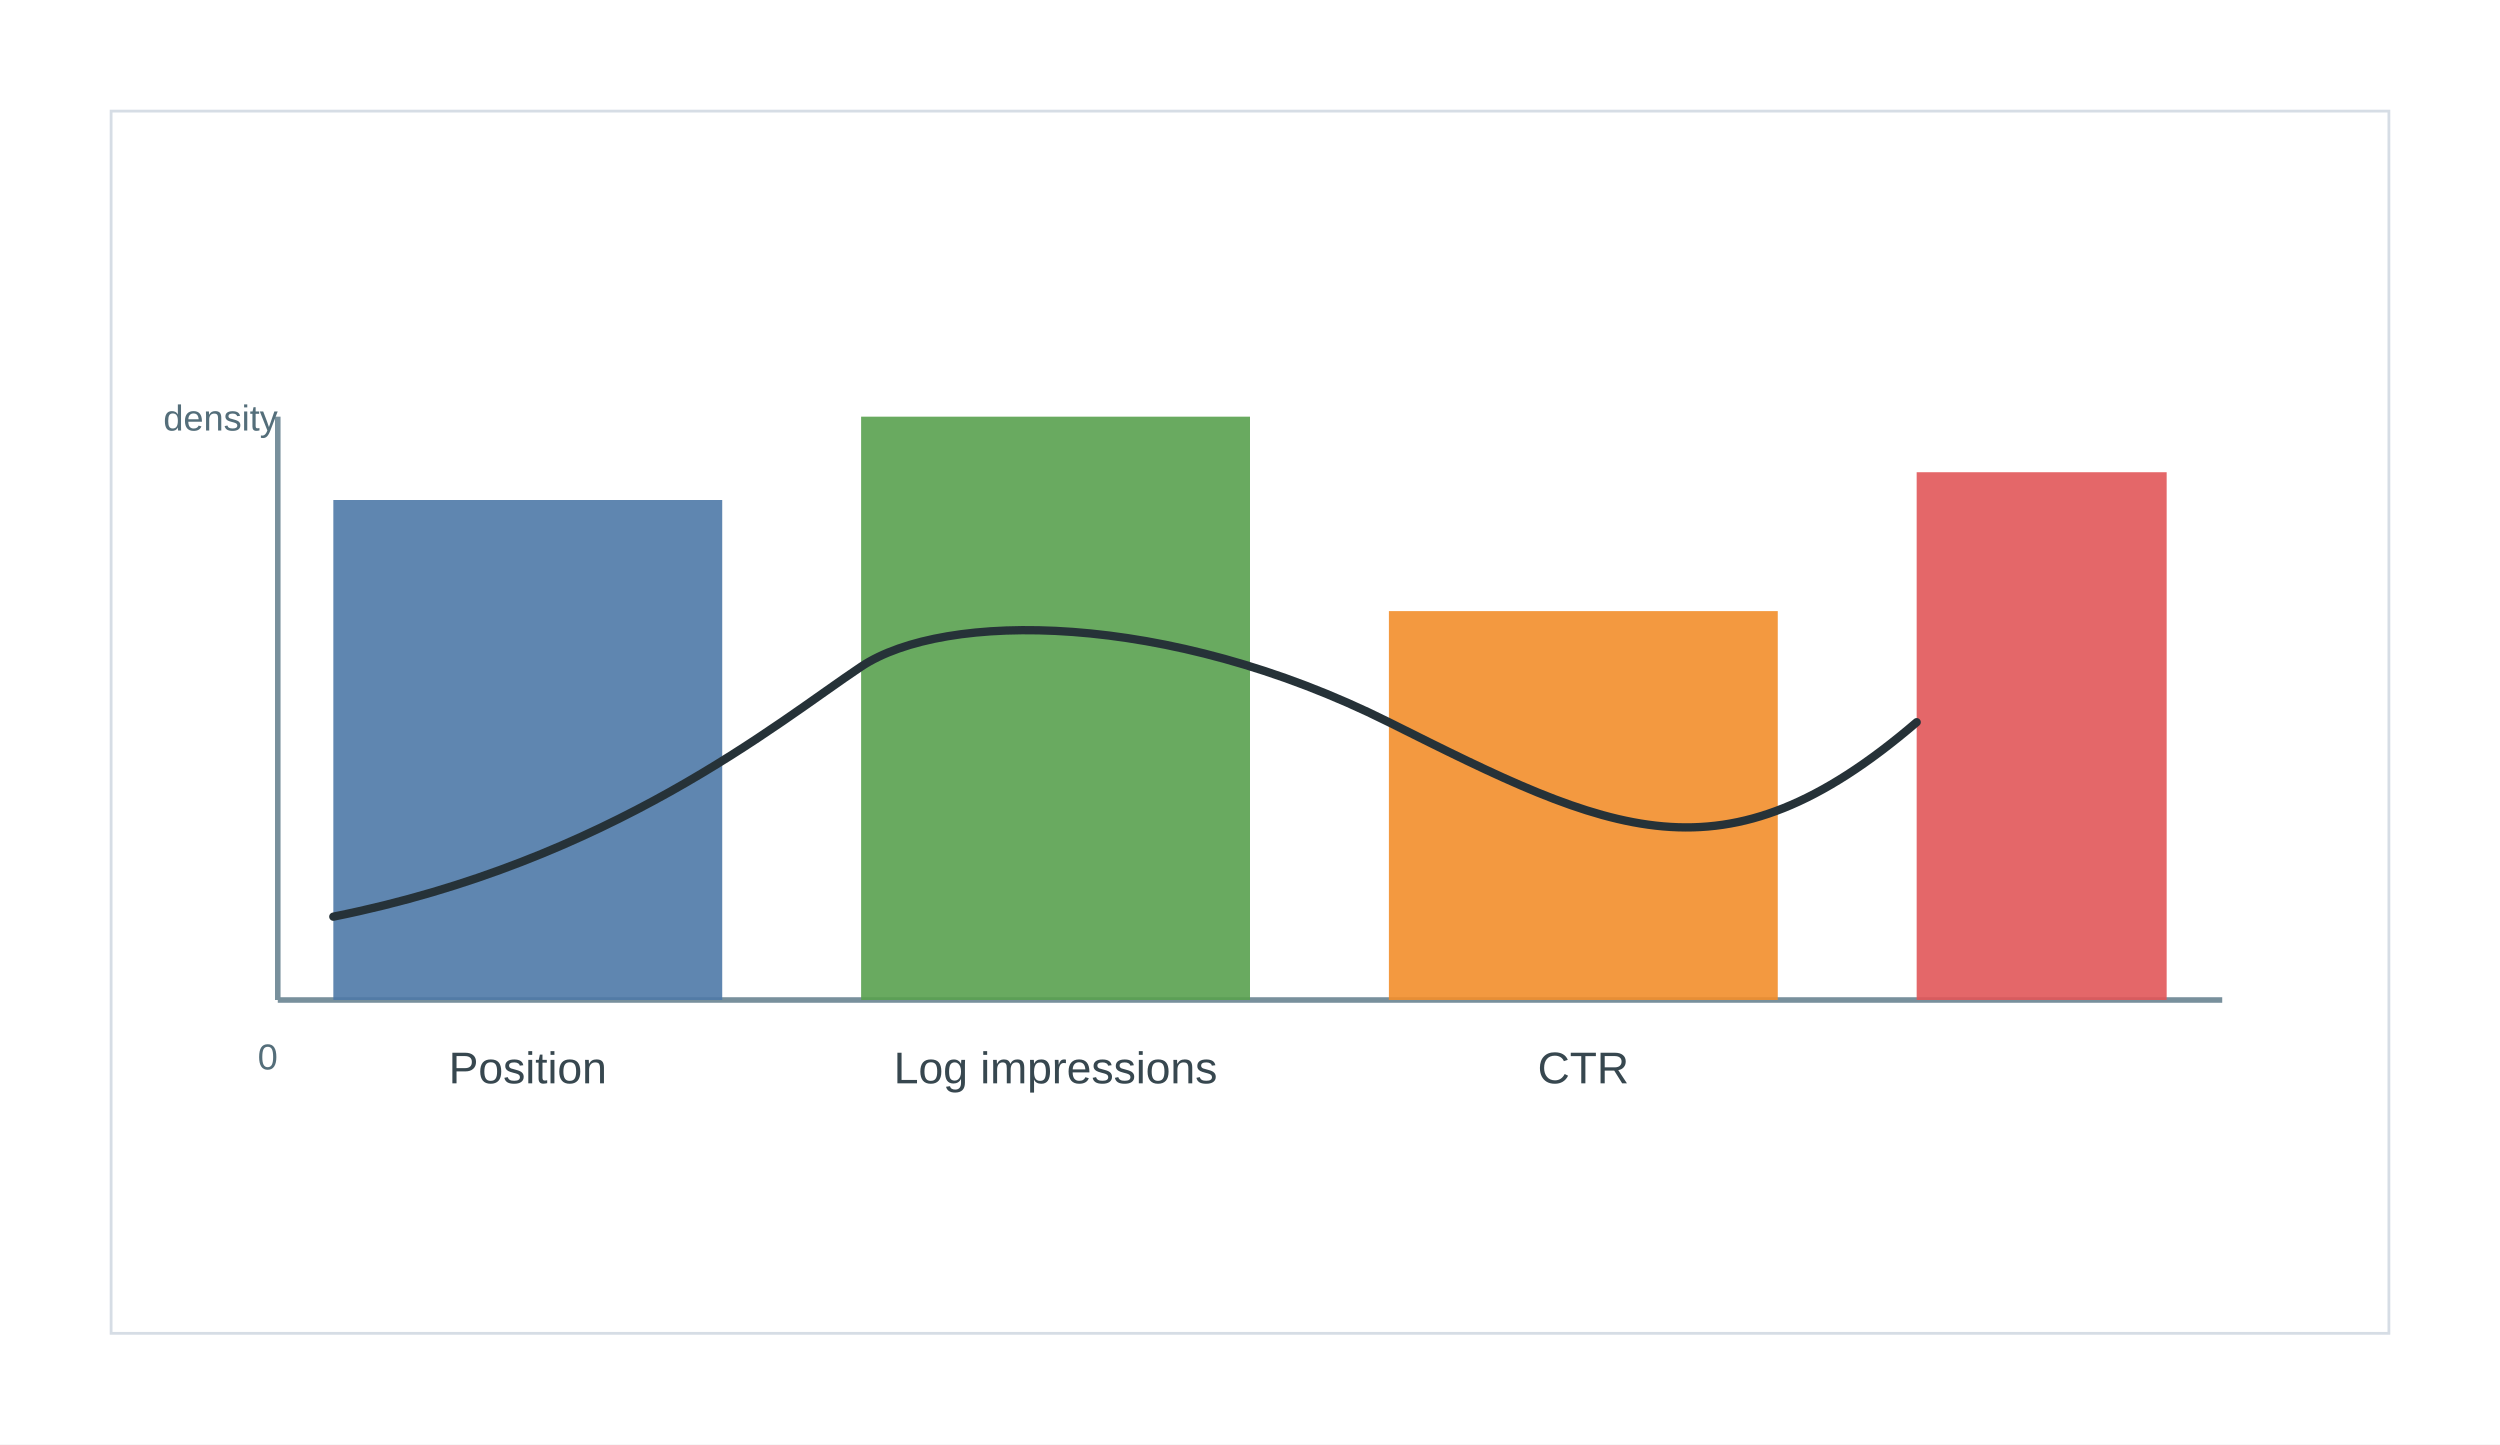
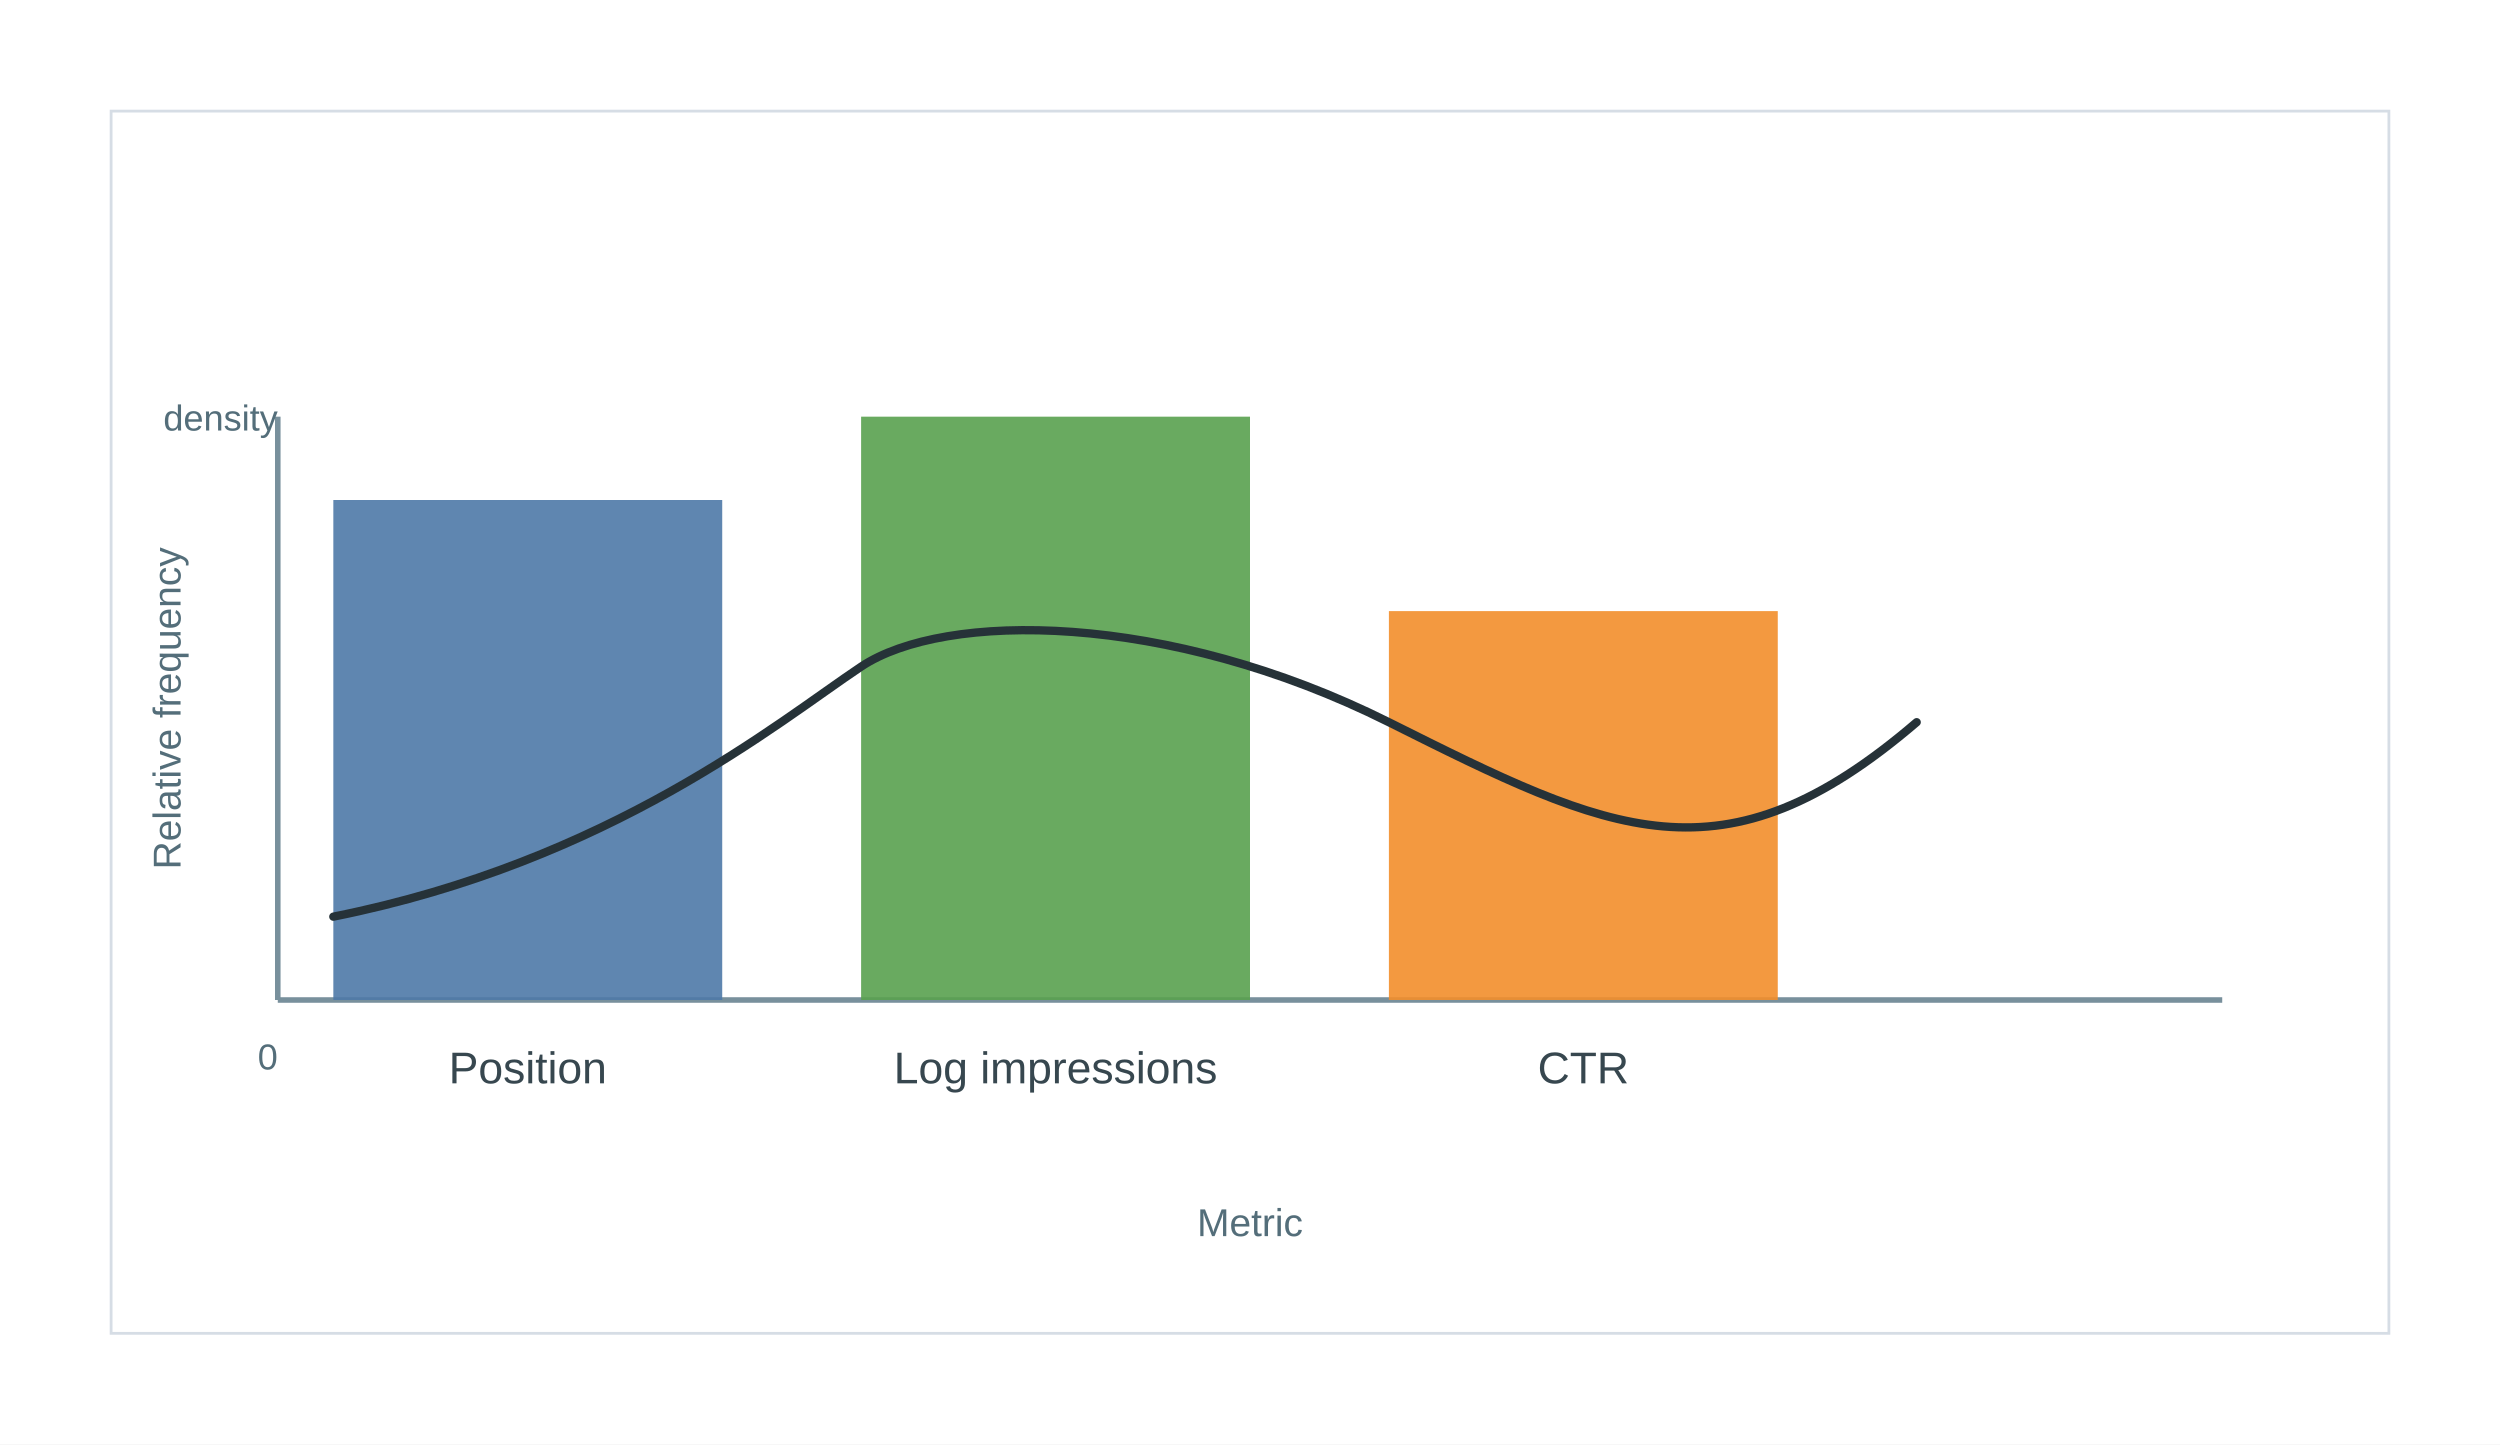
<svg xmlns="http://www.w3.org/2000/svg" width="900" height="520" viewBox="0 0 900 520">
  <rect width="900" height="520" fill="#ffffff" />
  <rect x="40" y="40" width="820" height="440" fill="#ffffff" stroke="#d6dde5" />
  <line x1="100" y1="360" x2="800" y2="360" stroke="#78909c" stroke-width="2" />
  <line x1="100" y1="150" x2="100" y2="360" stroke="#78909c" stroke-width="2" />
  <rect x="120" y="180" width="140" height="180" fill="#4e79a7" opacity="0.9" />
  <rect x="310" y="150" width="140" height="210" fill="#59a14f" opacity="0.9" />
  <rect x="500" y="220" width="140" height="140" fill="#f28e2b" opacity="0.9" />
-   <rect x="690" y="170" width="90" height="190" fill="#e15759" opacity="0.9" />
  <path d="M120 330 C220 310, 280 260, 310 240 S420 220, 500 260 S620 320, 690 260" stroke="#263238" stroke-width="3" fill="none" stroke-linecap="round" />
  <text x="190" y="390" text-anchor="middle" font-family="Segoe UI, Arial, sans-serif" font-size="16" fill="#37474f">Position</text>
  <text x="380" y="390" text-anchor="middle" font-family="Segoe UI, Arial, sans-serif" font-size="16" fill="#37474f">Log impressions</text>
  <text x="570" y="390" text-anchor="middle" font-family="Segoe UI, Arial, sans-serif" font-size="16" fill="#37474f">CTR</text>
  <text x="100" y="385" text-anchor="end" font-family="Segoe UI, Arial, sans-serif" font-size="13" fill="#546e7a">0</text>
  <text x="100" y="155" text-anchor="end" font-family="Segoe UI, Arial, sans-serif" font-size="13" fill="#546e7a">density</text>
+   <text x="450" y="445" text-anchor="middle" font-family="Segoe UI, Arial, sans-serif" font-size="14" fill="#546e7a">Metric</text>
+   <text x="65" y="255" text-anchor="middle" transform="rotate(-90 65 255)" font-family="Segoe UI, Arial, sans-serif" font-size="14" fill="#546e7a">Relative frequency</text>
</svg>
